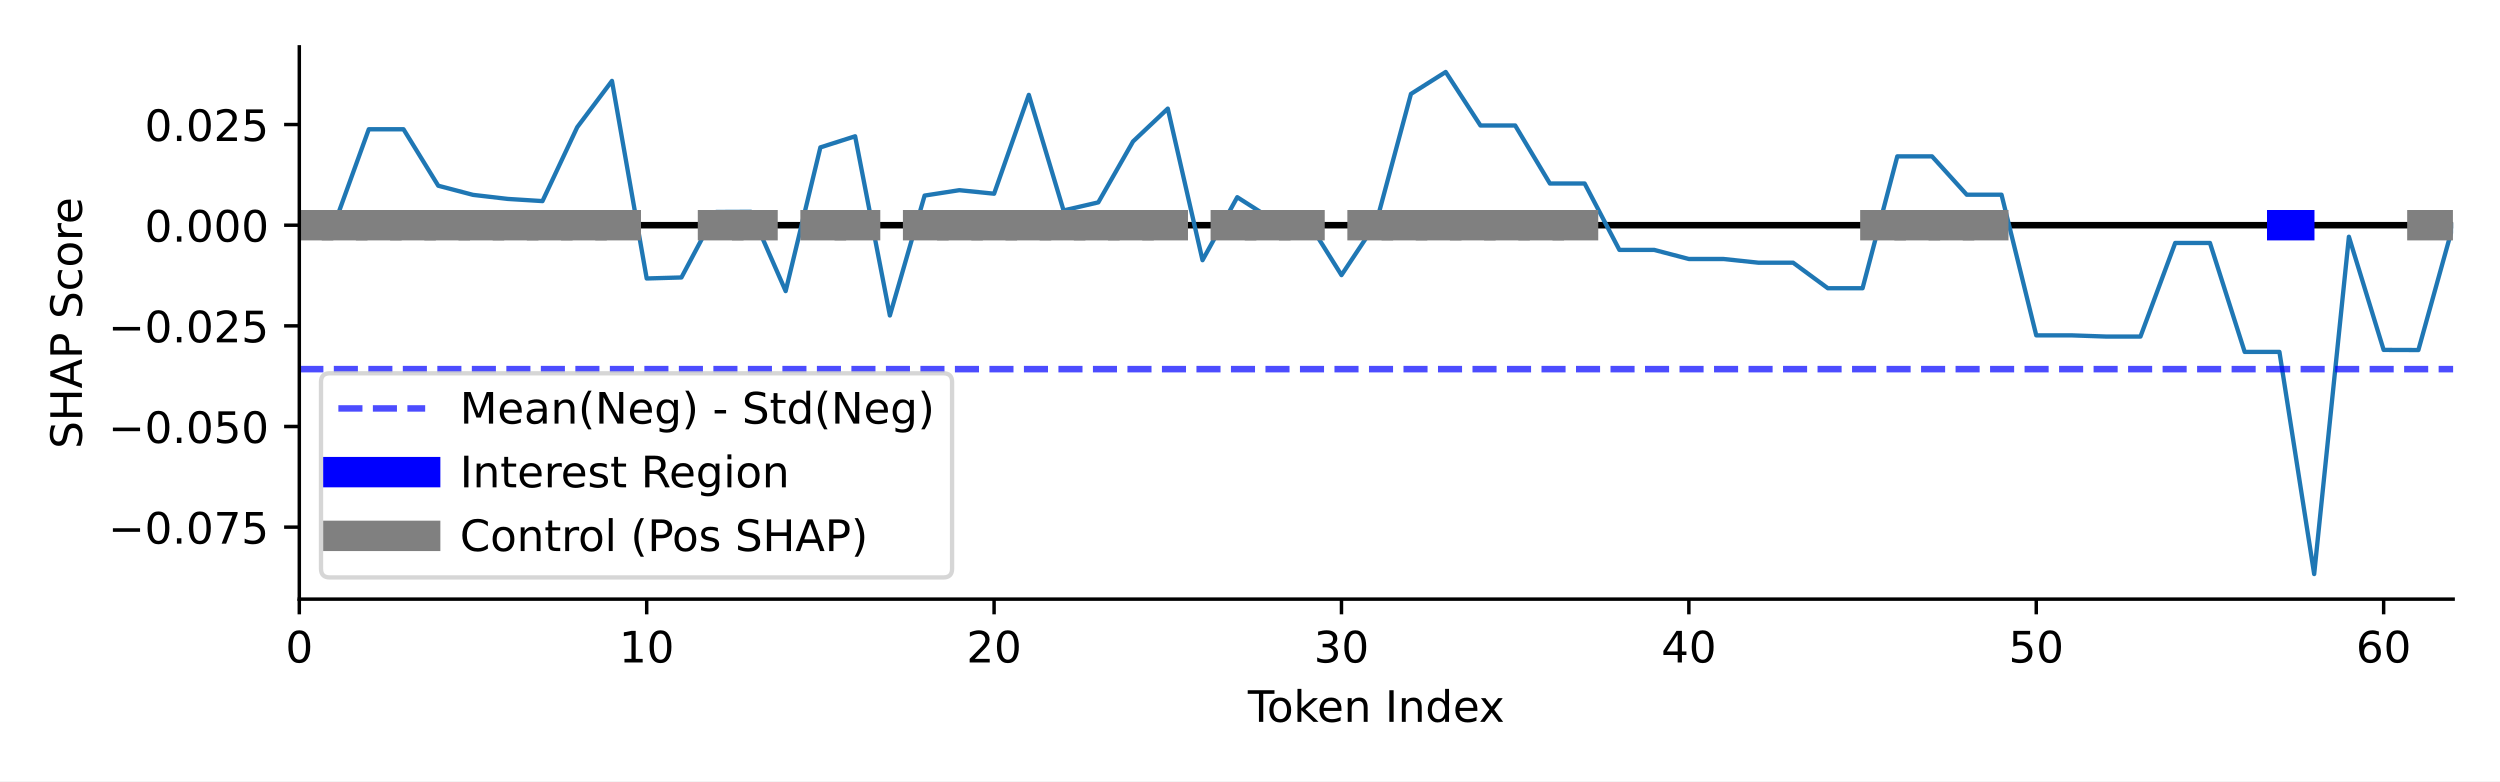
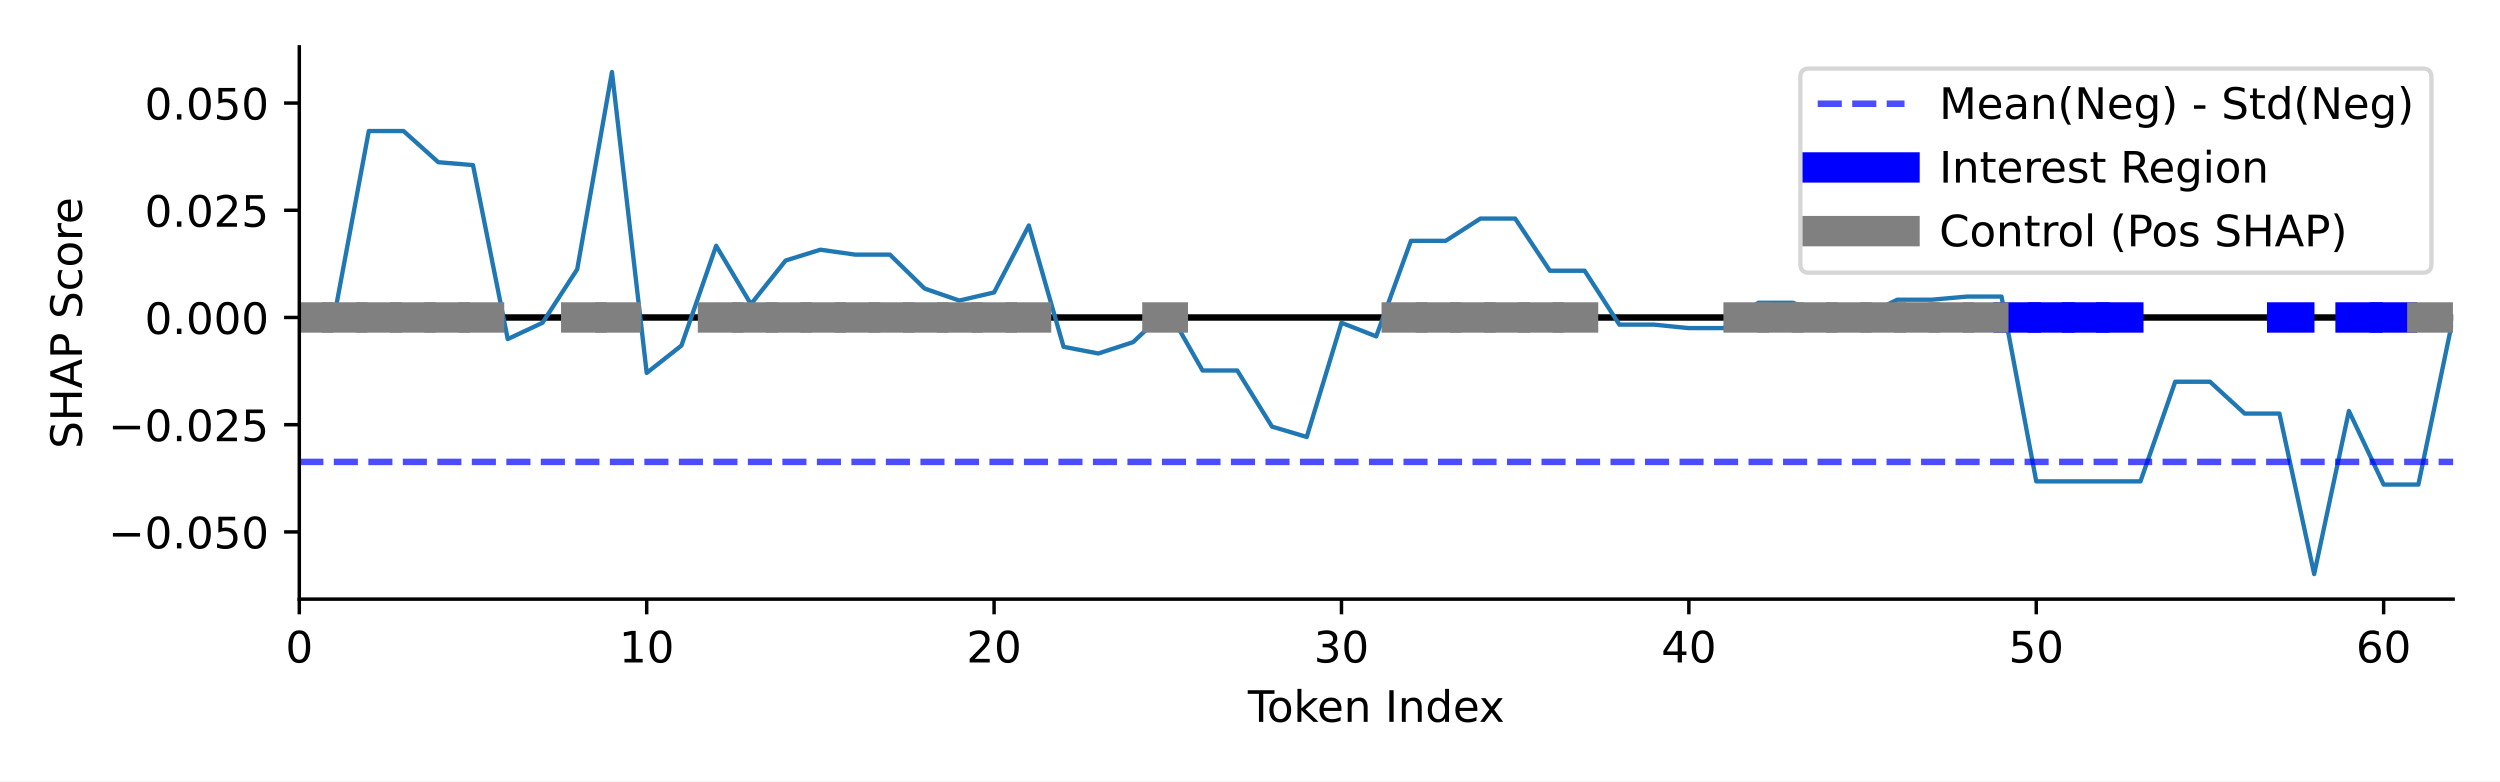
<svg xmlns="http://www.w3.org/2000/svg" xmlns:xlink="http://www.w3.org/1999/xlink" width="576pt" height="180pt" viewBox="0 0 576 180" version="1.1">
  <defs>
    <style type="text/css">*{stroke-linejoin: round; stroke-linecap: butt}</style>
  </defs>
  <g id="figure_1">
    <g id="patch_1">
      <path d="M 0 180  L 576 180  L 576 0  L 0 0  z " style="fill: #ffffff" />
    </g>
    <g id="axes_1">
      <g id="patch_2">
        <path d="M 68.96 138.04  L 565.2 138.04  L 565.2 10.8  L 68.96 10.8  z " style="fill: #ffffff" />
      </g>
      <g id="matplotlib.axis_1">
        <g id="xtick_1">
          <g id="line2d_1">
            <defs>
-               <path id="m8461b99822" d="M 0 0  L 0 3.5  " style="stroke: #000000; stroke-width: 0.8" />
-             </defs>
-             <g>
-               <use xlink:href="#m8461b99822" x="68.96" y="138.04" style="stroke: #000000; stroke-width: 0.8" />
+               <path id="m9e4e3e9ec3" d="M 0 0  L 0 3.5  " style="stroke: #000000; stroke-width: 0.8" />
+             </defs>
+             <g>
+               <use xlink:href="#m9e4e3e9ec3" x="68.96" y="138.04" style="stroke: #000000; stroke-width: 0.8" />
            </g>
          </g>
          <g id="text_1">
            <g transform="translate(65.77875 152.6384) scale(0.1 -0.1)">
              <defs>
                <path id="DejaVuSans-30" d="M 2034 4250  Q 1547 4250 1301 3770  Q 1056 3291 1056 2328  Q 1056 1369 1301 889  Q 1547 409 2034 409  Q 2525 409 2770 889  Q 3016 1369 3016 2328  Q 3016 3291 2770 3770  Q 2525 4250 2034 4250  z M 2034 4750  Q 2819 4750 3233 4129  Q 3647 3509 3647 2328  Q 3647 1150 3233 529  Q 2819 -91 2034 -91  Q 1250 -91 836 529  Q 422 1150 422 2328  Q 422 3509 836 4129  Q 1250 4750 2034 4750  z " transform="scale(0.015625)" />
              </defs>
              <use xlink:href="#DejaVuSans-30" />
            </g>
          </g>
        </g>
        <g id="xtick_2">
          <g id="line2d_2">
            <g>
-               <use xlink:href="#m8461b99822" x="148.999" y="138.04" style="stroke: #000000; stroke-width: 0.8" />
+               <use xlink:href="#m9e4e3e9ec3" x="148.999" y="138.04" style="stroke: #000000; stroke-width: 0.8" />
            </g>
          </g>
          <g id="text_2">
            <g transform="translate(142.6362 152.6384) scale(0.1 -0.1)">
              <defs>
                <path id="DejaVuSans-31" d="M 794 531  L 1825 531  L 1825 4091  L 703 3866  L 703 4441  L 1819 4666  L 2450 4666  L 2450 531  L 3481 531  L 3481 0  L 794 0  L 794 531  z " transform="scale(0.015625)" />
              </defs>
              <use xlink:href="#DejaVuSans-31" />
              <use xlink:href="#DejaVuSans-30" transform="translate(63.62305 0)" />
            </g>
          </g>
        </g>
        <g id="xtick_3">
          <g id="line2d_3">
            <g>
-               <use xlink:href="#m8461b99822" x="229.037" y="138.04" style="stroke: #000000; stroke-width: 0.8" />
+               <use xlink:href="#m9e4e3e9ec3" x="229.037" y="138.04" style="stroke: #000000; stroke-width: 0.8" />
            </g>
          </g>
          <g id="text_3">
            <g transform="translate(222.6749 152.6384) scale(0.1 -0.1)">
              <defs>
                <path id="DejaVuSans-32" d="M 1228 531  L 3431 531  L 3431 0  L 469 0  L 469 531  Q 828 903 1448 1529  Q 2069 2156 2228 2338  Q 2531 2678 2651 2914  Q 2772 3150 2772 3378  Q 2772 3750 2511 3984  Q 2250 4219 1831 4219  Q 1534 4219 1204 4116  Q 875 4013 500 3803  L 500 4441  Q 881 4594 1212 4672  Q 1544 4750 1819 4750  Q 2544 4750 2975 4387  Q 3406 4025 3406 3419  Q 3406 3131 3298 2873  Q 3191 2616 2906 2266  Q 2828 2175 2409 1742  Q 1991 1309 1228 531  z " transform="scale(0.015625)" />
              </defs>
              <use xlink:href="#DejaVuSans-32" />
              <use xlink:href="#DejaVuSans-30" transform="translate(63.62305 0)" />
            </g>
          </g>
        </g>
        <g id="xtick_4">
          <g id="line2d_4">
            <g>
-               <use xlink:href="#m8461b99822" x="309.076" y="138.04" style="stroke: #000000; stroke-width: 0.8" />
+               <use xlink:href="#m9e4e3e9ec3" x="309.076" y="138.04" style="stroke: #000000; stroke-width: 0.8" />
            </g>
          </g>
          <g id="text_4">
            <g transform="translate(302.7136 152.6384) scale(0.1 -0.1)">
              <defs>
                <path id="DejaVuSans-33" d="M 2597 2516  Q 3050 2419 3304 2112  Q 3559 1806 3559 1356  Q 3559 666 3084 287  Q 2609 -91 1734 -91  Q 1441 -91 1130 -33  Q 819 25 488 141  L 488 750  Q 750 597 1062 519  Q 1375 441 1716 441  Q 2309 441 2620 675  Q 2931 909 2931 1356  Q 2931 1769 2642 2001  Q 2353 2234 1838 2234  L 1294 2234  L 1294 2753  L 1863 2753  Q 2328 2753 2575 2939  Q 2822 3125 2822 3475  Q 2822 3834 2567 4026  Q 2313 4219 1838 4219  Q 1578 4219 1281 4162  Q 984 4106 628 3988  L 628 4550  Q 988 4650 1302 4700  Q 1616 4750 1894 4750  Q 2613 4750 3031 4423  Q 3450 4097 3450 3541  Q 3450 3153 3228 2886  Q 3006 2619 2597 2516  z " transform="scale(0.015625)" />
              </defs>
              <use xlink:href="#DejaVuSans-33" />
              <use xlink:href="#DejaVuSans-30" transform="translate(63.62305 0)" />
            </g>
          </g>
        </g>
        <g id="xtick_5">
          <g id="line2d_5">
            <g>
-               <use xlink:href="#m8461b99822" x="389.115" y="138.04" style="stroke: #000000; stroke-width: 0.8" />
+               <use xlink:href="#m9e4e3e9ec3" x="389.115" y="138.04" style="stroke: #000000; stroke-width: 0.8" />
            </g>
          </g>
          <g id="text_5">
            <g transform="translate(382.7523 152.6384) scale(0.1 -0.1)">
              <defs>
                <path id="DejaVuSans-34" d="M 2419 4116  L 825 1625  L 2419 1625  L 2419 4116  z M 2253 4666  L 3047 4666  L 3047 1625  L 3713 1625  L 3713 1100  L 3047 1100  L 3047 0  L 2419 0  L 2419 1100  L 313 1100  L 313 1709  L 2253 4666  z " transform="scale(0.015625)" />
              </defs>
              <use xlink:href="#DejaVuSans-34" />
              <use xlink:href="#DejaVuSans-30" transform="translate(63.62305 0)" />
            </g>
          </g>
        </g>
        <g id="xtick_6">
          <g id="line2d_6">
            <g>
-               <use xlink:href="#m8461b99822" x="469.154" y="138.04" style="stroke: #000000; stroke-width: 0.8" />
+               <use xlink:href="#m9e4e3e9ec3" x="469.154" y="138.04" style="stroke: #000000; stroke-width: 0.8" />
            </g>
          </g>
          <g id="text_6">
            <g transform="translate(462.791 152.6384) scale(0.1 -0.1)">
              <defs>
                <path id="DejaVuSans-35" d="M 691 4666  L 3169 4666  L 3169 4134  L 1269 4134  L 1269 2991  Q 1406 3038 1543 3061  Q 1681 3084 1819 3084  Q 2600 3084 3056 2656  Q 3513 2228 3513 1497  Q 3513 744 3044 326  Q 2575 -91 1722 -91  Q 1428 -91 1123 -41  Q 819 9 494 109  L 494 744  Q 775 591 1075 516  Q 1375 441 1709 441  Q 2250 441 2565 725  Q 2881 1009 2881 1497  Q 2881 1984 2565 2268  Q 2250 2553 1709 2553  Q 1456 2553 1204 2497  Q 953 2441 691 2322  L 691 4666  z " transform="scale(0.015625)" />
              </defs>
              <use xlink:href="#DejaVuSans-35" />
              <use xlink:href="#DejaVuSans-30" transform="translate(63.62305 0)" />
            </g>
          </g>
        </g>
        <g id="xtick_7">
          <g id="line2d_7">
            <g>
-               <use xlink:href="#m8461b99822" x="549.192" y="138.04" style="stroke: #000000; stroke-width: 0.8" />
+               <use xlink:href="#m9e4e3e9ec3" x="549.192" y="138.04" style="stroke: #000000; stroke-width: 0.8" />
            </g>
          </g>
          <g id="text_7">
            <g transform="translate(542.8298 152.6384) scale(0.1 -0.1)">
              <defs>
                <path id="DejaVuSans-36" d="M 2113 2584  Q 1688 2584 1439 2293  Q 1191 2003 1191 1497  Q 1191 994 1439 701  Q 1688 409 2113 409  Q 2538 409 2786 701  Q 3034 994 3034 1497  Q 3034 2003 2786 2293  Q 2538 2584 2113 2584  z M 3366 4563  L 3366 3988  Q 3128 4100 2886 4159  Q 2644 4219 2406 4219  Q 1781 4219 1451 3797  Q 1122 3375 1075 2522  Q 1259 2794 1537 2939  Q 1816 3084 2150 3084  Q 2853 3084 3261 2657  Q 3669 2231 3669 1497  Q 3669 778 3244 343  Q 2819 -91 2113 -91  Q 1303 -91 875 529  Q 447 1150 447 2328  Q 447 3434 972 4092  Q 1497 4750 2381 4750  Q 2619 4750 2861 4703  Q 3103 4656 3366 4563  z " transform="scale(0.015625)" />
              </defs>
              <use xlink:href="#DejaVuSans-36" />
              <use xlink:href="#DejaVuSans-30" transform="translate(63.62305 0)" />
            </g>
          </g>
        </g>
        <g id="text_8">
          <g transform="translate(287.5019 166.3166) scale(0.1 -0.1)">
            <defs>
              <path id="DejaVuSans-54" d="M -19 4666  L 3928 4666  L 3928 4134  L 2272 4134  L 2272 0  L 1638 0  L 1638 4134  L -19 4134  L -19 4666  z " transform="scale(0.015625)" />
              <path id="DejaVuSans-6f" d="M 1959 3097  Q 1497 3097 1228 2736  Q 959 2375 959 1747  Q 959 1119 1226 758  Q 1494 397 1959 397  Q 2419 397 2687 759  Q 2956 1122 2956 1747  Q 2956 2369 2687 2733  Q 2419 3097 1959 3097  z M 1959 3584  Q 2709 3584 3137 3096  Q 3566 2609 3566 1747  Q 3566 888 3137 398  Q 2709 -91 1959 -91  Q 1206 -91 779 398  Q 353 888 353 1747  Q 353 2609 779 3096  Q 1206 3584 1959 3584  z " transform="scale(0.015625)" />
              <path id="DejaVuSans-6b" d="M 581 4863  L 1159 4863  L 1159 1991  L 2875 3500  L 3609 3500  L 1753 1863  L 3688 0  L 2938 0  L 1159 1709  L 1159 0  L 581 0  L 581 4863  z " transform="scale(0.015625)" />
              <path id="DejaVuSans-65" d="M 3597 1894  L 3597 1613  L 953 1613  Q 991 1019 1311 708  Q 1631 397 2203 397  Q 2534 397 2845 478  Q 3156 559 3463 722  L 3463 178  Q 3153 47 2828 -22  Q 2503 -91 2169 -91  Q 1331 -91 842 396  Q 353 884 353 1716  Q 353 2575 817 3079  Q 1281 3584 2069 3584  Q 2775 3584 3186 3129  Q 3597 2675 3597 1894  z M 3022 2063  Q 3016 2534 2758 2815  Q 2500 3097 2075 3097  Q 1594 3097 1305 2825  Q 1016 2553 972 2059  L 3022 2063  z " transform="scale(0.015625)" />
              <path id="DejaVuSans-6e" d="M 3513 2113  L 3513 0  L 2938 0  L 2938 2094  Q 2938 2591 2744 2837  Q 2550 3084 2163 3084  Q 1697 3084 1428 2787  Q 1159 2491 1159 1978  L 1159 0  L 581 0  L 581 3500  L 1159 3500  L 1159 2956  Q 1366 3272 1645 3428  Q 1925 3584 2291 3584  Q 2894 3584 3203 3211  Q 3513 2838 3513 2113  z " transform="scale(0.015625)" />
              <path id="DejaVuSans-20" transform="scale(0.015625)" />
              <path id="DejaVuSans-49" d="M 628 4666  L 1259 4666  L 1259 0  L 628 0  L 628 4666  z " transform="scale(0.015625)" />
              <path id="DejaVuSans-64" d="M 2906 2969  L 2906 4863  L 3481 4863  L 3481 0  L 2906 0  L 2906 525  Q 2725 213 2448 61  Q 2172 -91 1784 -91  Q 1150 -91 751 415  Q 353 922 353 1747  Q 353 2572 751 3078  Q 1150 3584 1784 3584  Q 2172 3584 2448 3432  Q 2725 3281 2906 2969  z M 947 1747  Q 947 1113 1208 752  Q 1469 391 1925 391  Q 2381 391 2643 752  Q 2906 1113 2906 1747  Q 2906 2381 2643 2742  Q 2381 3103 1925 3103  Q 1469 3103 1208 2742  Q 947 2381 947 1747  z " transform="scale(0.015625)" />
              <path id="DejaVuSans-78" d="M 3513 3500  L 2247 1797  L 3578 0  L 2900 0  L 1881 1375  L 863 0  L 184 0  L 1544 1831  L 300 3500  L 978 3500  L 1906 2253  L 2834 3500  L 3513 3500  z " transform="scale(0.015625)" />
            </defs>
            <use xlink:href="#DejaVuSans-54" />
            <use xlink:href="#DejaVuSans-6f" transform="translate(44.08398 0)" />
            <use xlink:href="#DejaVuSans-6b" transform="translate(105.2656 0)" />
            <use xlink:href="#DejaVuSans-65" transform="translate(159.5508 0)" />
            <use xlink:href="#DejaVuSans-6e" transform="translate(221.0742 0)" />
            <use xlink:href="#DejaVuSans-20" transform="translate(284.4531 0)" />
            <use xlink:href="#DejaVuSans-49" transform="translate(316.2402 0)" />
            <use xlink:href="#DejaVuSans-6e" transform="translate(345.7324 0)" />
            <use xlink:href="#DejaVuSans-64" transform="translate(409.1113 0)" />
            <use xlink:href="#DejaVuSans-65" transform="translate(472.5879 0)" />
            <use xlink:href="#DejaVuSans-78" transform="translate(532.3613 0)" />
          </g>
        </g>
      </g>
      <g id="matplotlib.axis_2">
        <g id="ytick_1">
          <g id="line2d_8">
            <defs>
-               <path id="mad29c9ee39" d="M 0 0  L -3.5 0  " style="stroke: #000000; stroke-width: 0.8" />
-             </defs>
-             <g>
-               <use xlink:href="#mad29c9ee39" x="68.96" y="121.457" style="stroke: #000000; stroke-width: 0.8" />
+               <path id="m31f9df7980" d="M 0 0  L -3.5 0  " style="stroke: #000000; stroke-width: 0.8" />
+             </defs>
+             <g>
+               <use xlink:href="#m31f9df7980" x="68.96" y="122.552" style="stroke: #000000; stroke-width: 0.8" />
            </g>
          </g>
          <g id="text_9">
-             <g transform="translate(24.95219 125.2563) scale(0.1 -0.1)">
+             <g transform="translate(24.95219 126.3516) scale(0.1 -0.1)">
              <defs>
                <path id="DejaVuSans-2212" d="M 678 2272  L 4684 2272  L 4684 1741  L 678 1741  L 678 2272  z " transform="scale(0.015625)" />
                <path id="DejaVuSans-2e" d="M 684 794  L 1344 794  L 1344 0  L 684 0  L 684 794  z " transform="scale(0.015625)" />
-                 <path id="DejaVuSans-37" d="M 525 4666  L 3525 4666  L 3525 4397  L 1831 0  L 1172 0  L 2766 4134  L 525 4134  L 525 4666  z " transform="scale(0.015625)" />
-               </defs>
-               <use xlink:href="#DejaVuSans-2212" />
-               <use xlink:href="#DejaVuSans-30" transform="translate(83.78906 0)" />
-               <use xlink:href="#DejaVuSans-2e" transform="translate(147.4121 0)" />
-               <use xlink:href="#DejaVuSans-30" transform="translate(179.1992 0)" />
-               <use xlink:href="#DejaVuSans-37" transform="translate(242.8223 0)" />
-               <use xlink:href="#DejaVuSans-35" transform="translate(306.4453 0)" />
-             </g>
-           </g>
-         </g>
-         <g id="ytick_2">
-           <g id="line2d_9">
-             <g>
-               <use xlink:href="#mad29c9ee39" x="68.96" y="98.266" style="stroke: #000000; stroke-width: 0.8" />
-             </g>
-           </g>
-           <g id="text_10">
-             <g transform="translate(24.95219 102.0653) scale(0.1 -0.1)">
+               </defs>
              <use xlink:href="#DejaVuSans-2212" />
              <use xlink:href="#DejaVuSans-30" transform="translate(83.78906 0)" />
              <use xlink:href="#DejaVuSans-2e" transform="translate(147.4121 0)" />
              <use xlink:href="#DejaVuSans-30" transform="translate(179.1992 0)" />
              <use xlink:href="#DejaVuSans-35" transform="translate(242.8223 0)" />
              <use xlink:href="#DejaVuSans-30" transform="translate(306.4453 0)" />
            </g>
          </g>
        </g>
-         <g id="ytick_3">
-           <g id="line2d_10">
-             <g>
-               <use xlink:href="#mad29c9ee39" x="68.96" y="75.075" style="stroke: #000000; stroke-width: 0.8" />
-             </g>
-           </g>
-           <g id="text_11">
-             <g transform="translate(24.95219 78.87424) scale(0.1 -0.1)">
+         <g id="ytick_2">
+           <g id="line2d_9">
+             <g>
+               <use xlink:href="#m31f9df7980" x="68.96" y="97.851" style="stroke: #000000; stroke-width: 0.8" />
+             </g>
+           </g>
+           <g id="text_10">
+             <g transform="translate(24.95219 101.6497) scale(0.1 -0.1)">
              <use xlink:href="#DejaVuSans-2212" />
              <use xlink:href="#DejaVuSans-30" transform="translate(83.78906 0)" />
              <use xlink:href="#DejaVuSans-2e" transform="translate(147.4121 0)" />
              <use xlink:href="#DejaVuSans-30" transform="translate(179.1992 0)" />
              <use xlink:href="#DejaVuSans-32" transform="translate(242.8223 0)" />
              <use xlink:href="#DejaVuSans-35" transform="translate(306.4453 0)" />
            </g>
          </g>
        </g>
-         <g id="ytick_4">
-           <g id="line2d_11">
-             <g>
-               <use xlink:href="#mad29c9ee39" x="68.96" y="51.884" style="stroke: #000000; stroke-width: 0.8" />
-             </g>
-           </g>
-           <g id="text_12">
-             <g transform="translate(33.33187 55.68321) scale(0.1 -0.1)">
+         <g id="ytick_3">
+           <g id="line2d_10">
+             <g>
+               <use xlink:href="#m31f9df7980" x="68.96" y="73.149" style="stroke: #000000; stroke-width: 0.8" />
+             </g>
+           </g>
+           <g id="text_11">
+             <g transform="translate(33.33187 76.94788) scale(0.1 -0.1)">
              <use xlink:href="#DejaVuSans-30" />
              <use xlink:href="#DejaVuSans-2e" transform="translate(63.62305 0)" />
              <use xlink:href="#DejaVuSans-30" transform="translate(95.41016 0)" />
              <use xlink:href="#DejaVuSans-30" transform="translate(159.0332 0)" />
              <use xlink:href="#DejaVuSans-30" transform="translate(222.6562 0)" />
            </g>
          </g>
        </g>
-         <g id="ytick_5">
-           <g id="line2d_12">
-             <g>
-               <use xlink:href="#mad29c9ee39" x="68.96" y="28.693" style="stroke: #000000; stroke-width: 0.8" />
-             </g>
-           </g>
-           <g id="text_13">
-             <g transform="translate(33.33187 32.49219) scale(0.1 -0.1)">
+         <g id="ytick_4">
+           <g id="line2d_11">
+             <g>
+               <use xlink:href="#m31f9df7980" x="68.96" y="48.447" style="stroke: #000000; stroke-width: 0.8" />
+             </g>
+           </g>
+           <g id="text_12">
+             <g transform="translate(33.33187 52.24604) scale(0.1 -0.1)">
              <use xlink:href="#DejaVuSans-30" />
              <use xlink:href="#DejaVuSans-2e" transform="translate(63.62305 0)" />
              <use xlink:href="#DejaVuSans-30" transform="translate(95.41016 0)" />
              <use xlink:href="#DejaVuSans-32" transform="translate(159.0332 0)" />
              <use xlink:href="#DejaVuSans-35" transform="translate(222.6562 0)" />
+             </g>
+           </g>
+         </g>
+         <g id="ytick_5">
+           <g id="line2d_12">
+             <g>
+               <use xlink:href="#m31f9df7980" x="68.96" y="23.745" style="stroke: #000000; stroke-width: 0.8" />
+             </g>
+           </g>
+           <g id="text_13">
+             <g transform="translate(33.33187 27.5442) scale(0.1 -0.1)">
+               <use xlink:href="#DejaVuSans-30" />
+               <use xlink:href="#DejaVuSans-2e" transform="translate(63.62305 0)" />
+               <use xlink:href="#DejaVuSans-30" transform="translate(95.41016 0)" />
+               <use xlink:href="#DejaVuSans-35" transform="translate(159.0332 0)" />
+               <use xlink:href="#DejaVuSans-30" transform="translate(222.6562 0)" />
            </g>
          </g>
        </g>
        <g id="text_14">
          <g transform="translate(18.8725 103.3809) rotate(-90) scale(0.1 -0.1)">
            <defs>
              <path id="DejaVuSans-53" d="M 3425 4513  L 3425 3897  Q 3066 4069 2747 4153  Q 2428 4238 2131 4238  Q 1616 4238 1336 4038  Q 1056 3838 1056 3469  Q 1056 3159 1242 3001  Q 1428 2844 1947 2747  L 2328 2669  Q 3034 2534 3370 2195  Q 3706 1856 3706 1288  Q 3706 609 3251 259  Q 2797 -91 1919 -91  Q 1588 -91 1214 -16  Q 841 59 441 206  L 441 856  Q 825 641 1194 531  Q 1563 422 1919 422  Q 2459 422 2753 634  Q 3047 847 3047 1241  Q 3047 1584 2836 1778  Q 2625 1972 2144 2069  L 1759 2144  Q 1053 2284 737 2584  Q 422 2884 422 3419  Q 422 4038 858 4394  Q 1294 4750 2059 4750  Q 2388 4750 2728 4690  Q 3069 4631 3425 4513  z " transform="scale(0.015625)" />
              <path id="DejaVuSans-48" d="M 628 4666  L 1259 4666  L 1259 2753  L 3553 2753  L 3553 4666  L 4184 4666  L 4184 0  L 3553 0  L 3553 2222  L 1259 2222  L 1259 0  L 628 0  L 628 4666  z " transform="scale(0.015625)" />
              <path id="DejaVuSans-41" d="M 2188 4044  L 1331 1722  L 3047 1722  L 2188 4044  z M 1831 4666  L 2547 4666  L 4325 0  L 3669 0  L 3244 1197  L 1141 1197  L 716 0  L 50 0  L 1831 4666  z " transform="scale(0.015625)" />
              <path id="DejaVuSans-50" d="M 1259 4147  L 1259 2394  L 2053 2394  Q 2494 2394 2734 2622  Q 2975 2850 2975 3272  Q 2975 3691 2734 3919  Q 2494 4147 2053 4147  L 1259 4147  z M 628 4666  L 2053 4666  Q 2838 4666 3239 4311  Q 3641 3956 3641 3272  Q 3641 2581 3239 2228  Q 2838 1875 2053 1875  L 1259 1875  L 1259 0  L 628 0  L 628 4666  z " transform="scale(0.015625)" />
              <path id="DejaVuSans-63" d="M 3122 3366  L 3122 2828  Q 2878 2963 2633 3030  Q 2388 3097 2138 3097  Q 1578 3097 1268 2742  Q 959 2388 959 1747  Q 959 1106 1268 751  Q 1578 397 2138 397  Q 2388 397 2633 464  Q 2878 531 3122 666  L 3122 134  Q 2881 22 2623 -34  Q 2366 -91 2075 -91  Q 1284 -91 818 406  Q 353 903 353 1747  Q 353 2603 823 3093  Q 1294 3584 2113 3584  Q 2378 3584 2631 3529  Q 2884 3475 3122 3366  z " transform="scale(0.015625)" />
              <path id="DejaVuSans-72" d="M 2631 2963  Q 2534 3019 2420 3045  Q 2306 3072 2169 3072  Q 1681 3072 1420 2755  Q 1159 2438 1159 1844  L 1159 0  L 581 0  L 581 3500  L 1159 3500  L 1159 2956  Q 1341 3275 1631 3429  Q 1922 3584 2338 3584  Q 2397 3584 2469 3576  Q 2541 3569 2628 3553  L 2631 2963  z " transform="scale(0.015625)" />
            </defs>
            <use xlink:href="#DejaVuSans-53" />
            <use xlink:href="#DejaVuSans-48" transform="translate(63.47656 0)" />
            <use xlink:href="#DejaVuSans-41" transform="translate(138.6719 0)" />
            <use xlink:href="#DejaVuSans-50" transform="translate(207.0801 0)" />
            <use xlink:href="#DejaVuSans-20" transform="translate(267.3828 0)" />
            <use xlink:href="#DejaVuSans-53" transform="translate(299.1699 0)" />
            <use xlink:href="#DejaVuSans-63" transform="translate(362.6465 0)" />
            <use xlink:href="#DejaVuSans-6f" transform="translate(417.627 0)" />
            <use xlink:href="#DejaVuSans-72" transform="translate(478.8086 0)" />
            <use xlink:href="#DejaVuSans-65" transform="translate(517.6719 0)" />
          </g>
        </g>
      </g>
      <g id="line2d_13">
-         <path d="M 68.96 51.884  L 565.2 51.884  " clip-path="url(#p87a9c0b688)" style="fill: none; stroke: #000000; stroke-width: 1.5; stroke-linecap: square" />
+         <path d="M 68.96 73.149  L 565.2 73.149  " clip-path="url(#p85587fcfdb)" style="fill: none; stroke: #000000; stroke-width: 1.5; stroke-linecap: square" />
      </g>
      <g id="line2d_14">
-         <path d="M 68.96 51.884  L 76.964 51.884  L 84.968 29.783  L 92.972 29.783  L 100.975 42.79  L 108.979 44.896  L 116.983 45.831  L 124.987 46.334  L 132.991 29.304  L 140.995 18.643  L 148.999 64.16  L 157.003 63.925  L 165.006 48.84  L 173.01 48.803  L 181.014 67.067  L 189.018 33.956  L 197.022 31.402  L 205.026 72.687  L 213.03 45.06  L 221.034 43.819  L 229.037 44.63  L 237.041 21.86  L 245.045 48.488  L 253.049 46.626  L 261.053 32.59  L 269.057 25.025  L 277.061 59.946  L 285.065 45.433  L 293.068 50.541  L 301.072 50.581  L 309.076 63.383  L 317.08 51.339  L 325.084 21.638  L 333.088 16.584  L 341.092 28.909  L 349.095 28.909  L 357.099 42.281  L 365.103 42.281  L 373.107 57.573  L 381.111 57.573  L 389.115 59.674  L 397.119 59.674  L 405.123 60.523  L 413.126 60.523  L 421.13 66.408  L 429.134 66.408  L 437.138 36.031  L 445.142 36.031  L 453.146 44.863  L 461.15 44.863  L 469.154 77.262  L 477.157 77.262  L 485.161 77.54  L 493.165 77.54  L 501.169 55.976  L 509.173 55.976  L 517.177 81.082  L 525.181 81.082  L 533.185 132.256  L 541.188 54.549  L 549.192 80.619  L 557.196 80.646  L 565.2 51.883  " clip-path="url(#p87a9c0b688)" style="fill: none; stroke: #1f77b4; stroke-linecap: square" />
+         <path d="M 68.96 73.148  L 76.964 73.148  L 84.968 30.189  L 92.972 30.189  L 100.975 37.372  L 108.979 38.043  L 116.983 78.12  L 124.987 74.372  L 132.991 62.04  L 140.995 16.584  L 148.999 85.917  L 157.003 79.617  L 165.006 56.628  L 173.01 70.078  L 181.014 60.024  L 189.018 57.534  L 197.022 58.662  L 205.026 58.662  L 213.03 66.488  L 221.034 69.246  L 229.037 67.377  L 237.041 51.956  L 245.045 79.905  L 253.049 81.442  L 261.053 78.837  L 269.057 71.312  L 277.061 85.365  L 285.065 85.365  L 293.068 98.291  L 301.072 100.681  L 309.076 74.37  L 317.08 77.5  L 325.084 55.484  L 333.088 55.484  L 341.092 50.351  L 349.095 50.351  L 357.099 62.377  L 365.103 62.377  L 373.107 74.802  L 381.111 74.802  L 389.115 75.598  L 397.119 75.598  L 405.123 69.765  L 413.126 69.765  L 421.13 73.028  L 429.134 73.028  L 437.138 69.047  L 445.142 69.047  L 453.146 68.335  L 461.15 68.335  L 469.154 110.911  L 477.157 110.911  L 485.161 110.911  L 493.165 110.911  L 501.169 87.951  L 509.173 87.951  L 517.177 95.282  L 525.181 95.282  L 533.185 132.256  L 541.188 94.69  L 549.192 111.647  L 557.196 111.647  L 565.2 73.149  " clip-path="url(#p85587fcfdb)" style="fill: none; stroke: #1f77b4; stroke-linecap: square" />
      </g>
      <g id="line2d_15">
-         <path d="M 68.96 85.052  L 565.2 85.052  " clip-path="url(#p87a9c0b688)" style="fill: none; stroke-dasharray: 5.55,2.4; stroke-dashoffset: 0; stroke: #0000ff; stroke-opacity: 0.7; stroke-width: 1.5" />
+         <path d="M 68.96 106.422  L 565.2 106.422  " clip-path="url(#p85587fcfdb)" style="fill: none; stroke-dasharray: 5.55,2.4; stroke-dashoffset: 0; stroke: #0000ff; stroke-opacity: 0.7; stroke-width: 1.5" />
      </g>
      <g id="line2d_16">
-         <path d="M 525.816 51.884  L 529.754 51.884  " clip-path="url(#p87a9c0b688)" style="fill: none; stroke: #0000ff; stroke-width: 7; stroke-linecap: square" />
+         <path d="M 462.801 73.149  L 466.74 73.149  " clip-path="url(#p85587fcfdb)" style="fill: none; stroke: #0000ff; stroke-width: 7; stroke-linecap: square" />
      </g>
      <g id="line2d_17">
-         <path d="M 69.748 51.884  L 73.292 51.884  " clip-path="url(#p87a9c0b688)" style="fill: none; stroke: #808080; stroke-width: 7; stroke-linecap: square" />
+         <path d="M 470.678 73.149  L 474.617 73.149  " clip-path="url(#p85587fcfdb)" style="fill: none; stroke: #0000ff; stroke-width: 7; stroke-linecap: square" />
      </g>
      <g id="line2d_18">
-         <path d="M 77.625 51.884  L 81.169 51.884  " clip-path="url(#p87a9c0b688)" style="fill: none; stroke: #808080; stroke-width: 7; stroke-linecap: square" />
+         <path d="M 478.555 73.149  L 482.493 73.149  " clip-path="url(#p85587fcfdb)" style="fill: none; stroke: #0000ff; stroke-width: 7; stroke-linecap: square" />
      </g>
      <g id="line2d_19">
-         <path d="M 85.501 51.884  L 89.046 51.884  " clip-path="url(#p87a9c0b688)" style="fill: none; stroke: #808080; stroke-width: 7; stroke-linecap: square" />
+         <path d="M 486.432 73.149  L 490.37 73.149  " clip-path="url(#p85587fcfdb)" style="fill: none; stroke: #0000ff; stroke-width: 7; stroke-linecap: square" />
      </g>
      <g id="line2d_20">
-         <path d="M 93.378 51.884  L 96.923 51.884  " clip-path="url(#p87a9c0b688)" style="fill: none; stroke: #808080; stroke-width: 7; stroke-linecap: square" />
+         <path d="M 525.816 73.149  L 529.754 73.149  " clip-path="url(#p85587fcfdb)" style="fill: none; stroke: #0000ff; stroke-width: 7; stroke-linecap: square" />
      </g>
      <g id="line2d_21">
-         <path d="M 101.255 51.884  L 104.8 51.884  " clip-path="url(#p87a9c0b688)" style="fill: none; stroke: #808080; stroke-width: 7; stroke-linecap: square" />
+         <path d="M 541.57 73.149  L 545.508 73.149  " clip-path="url(#p85587fcfdb)" style="fill: none; stroke: #0000ff; stroke-width: 7; stroke-linecap: square" />
      </g>
      <g id="line2d_22">
-         <path d="M 109.132 51.884  L 112.676 51.884  " clip-path="url(#p87a9c0b688)" style="fill: none; stroke: #808080; stroke-width: 7; stroke-linecap: square" />
+         <path d="M 549.446 73.149  L 553.385 73.149  " clip-path="url(#p85587fcfdb)" style="fill: none; stroke: #0000ff; stroke-width: 7; stroke-linecap: square" />
      </g>
      <g id="line2d_23">
-         <path d="M 117.009 51.884  L 120.553 51.884  " clip-path="url(#p87a9c0b688)" style="fill: none; stroke: #808080; stroke-width: 7; stroke-linecap: square" />
+         <path d="M 69.748 73.149  L 73.292 73.149  " clip-path="url(#p85587fcfdb)" style="fill: none; stroke: #808080; stroke-width: 7; stroke-linecap: square" />
      </g>
      <g id="line2d_24">
-         <path d="M 124.885 51.884  L 128.43 51.884  " clip-path="url(#p87a9c0b688)" style="fill: none; stroke: #808080; stroke-width: 7; stroke-linecap: square" />
+         <path d="M 77.625 73.149  L 81.169 73.149  " clip-path="url(#p85587fcfdb)" style="fill: none; stroke: #808080; stroke-width: 7; stroke-linecap: square" />
      </g>
      <g id="line2d_25">
-         <path d="M 132.762 51.884  L 136.307 51.884  " clip-path="url(#p87a9c0b688)" style="fill: none; stroke: #808080; stroke-width: 7; stroke-linecap: square" />
+         <path d="M 85.501 73.149  L 89.046 73.149  " clip-path="url(#p85587fcfdb)" style="fill: none; stroke: #808080; stroke-width: 7; stroke-linecap: square" />
      </g>
      <g id="line2d_26">
-         <path d="M 140.639 51.884  L 144.184 51.884  " clip-path="url(#p87a9c0b688)" style="fill: none; stroke: #808080; stroke-width: 7; stroke-linecap: square" />
+         <path d="M 93.378 73.149  L 96.923 73.149  " clip-path="url(#p85587fcfdb)" style="fill: none; stroke: #808080; stroke-width: 7; stroke-linecap: square" />
      </g>
      <g id="line2d_27">
-         <path d="M 164.27 51.884  L 167.814 51.884  " clip-path="url(#p87a9c0b688)" style="fill: none; stroke: #808080; stroke-width: 7; stroke-linecap: square" />
+         <path d="M 101.255 73.149  L 104.8 73.149  " clip-path="url(#p85587fcfdb)" style="fill: none; stroke: #808080; stroke-width: 7; stroke-linecap: square" />
      </g>
      <g id="line2d_28">
-         <path d="M 172.146 51.884  L 175.691 51.884  " clip-path="url(#p87a9c0b688)" style="fill: none; stroke: #808080; stroke-width: 7; stroke-linecap: square" />
+         <path d="M 109.132 73.149  L 112.676 73.149  " clip-path="url(#p85587fcfdb)" style="fill: none; stroke: #808080; stroke-width: 7; stroke-linecap: square" />
      </g>
      <g id="line2d_29">
-         <path d="M 187.9 51.884  L 191.445 51.884  " clip-path="url(#p87a9c0b688)" style="fill: none; stroke: #808080; stroke-width: 7; stroke-linecap: square" />
+         <path d="M 132.762 73.149  L 136.307 73.149  " clip-path="url(#p85587fcfdb)" style="fill: none; stroke: #808080; stroke-width: 7; stroke-linecap: square" />
      </g>
      <g id="line2d_30">
-         <path d="M 195.777 51.884  L 199.321 51.884  " clip-path="url(#p87a9c0b688)" style="fill: none; stroke: #808080; stroke-width: 7; stroke-linecap: square" />
+         <path d="M 140.639 73.149  L 144.184 73.149  " clip-path="url(#p85587fcfdb)" style="fill: none; stroke: #808080; stroke-width: 7; stroke-linecap: square" />
      </g>
      <g id="line2d_31">
-         <path d="M 211.531 51.884  L 215.075 51.884  " clip-path="url(#p87a9c0b688)" style="fill: none; stroke: #808080; stroke-width: 7; stroke-linecap: square" />
+         <path d="M 164.27 73.149  L 167.814 73.149  " clip-path="url(#p85587fcfdb)" style="fill: none; stroke: #808080; stroke-width: 7; stroke-linecap: square" />
      </g>
      <g id="line2d_32">
-         <path d="M 219.407 51.884  L 222.952 51.884  " clip-path="url(#p87a9c0b688)" style="fill: none; stroke: #808080; stroke-width: 7; stroke-linecap: square" />
+         <path d="M 172.146 73.149  L 175.691 73.149  " clip-path="url(#p85587fcfdb)" style="fill: none; stroke: #808080; stroke-width: 7; stroke-linecap: square" />
      </g>
      <g id="line2d_33">
-         <path d="M 227.284 51.884  L 230.829 51.884  " clip-path="url(#p87a9c0b688)" style="fill: none; stroke: #808080; stroke-width: 7; stroke-linecap: square" />
+         <path d="M 180.023 73.149  L 183.568 73.149  " clip-path="url(#p85587fcfdb)" style="fill: none; stroke: #808080; stroke-width: 7; stroke-linecap: square" />
      </g>
      <g id="line2d_34">
-         <path d="M 235.161 51.884  L 238.706 51.884  " clip-path="url(#p87a9c0b688)" style="fill: none; stroke: #808080; stroke-width: 7; stroke-linecap: square" />
+         <path d="M 187.9 73.149  L 191.445 73.149  " clip-path="url(#p85587fcfdb)" style="fill: none; stroke: #808080; stroke-width: 7; stroke-linecap: square" />
      </g>
      <g id="line2d_35">
-         <path d="M 243.038 51.884  L 246.582 51.884  " clip-path="url(#p87a9c0b688)" style="fill: none; stroke: #808080; stroke-width: 7; stroke-linecap: square" />
+         <path d="M 195.777 73.149  L 199.321 73.149  " clip-path="url(#p85587fcfdb)" style="fill: none; stroke: #808080; stroke-width: 7; stroke-linecap: square" />
      </g>
      <g id="line2d_36">
-         <path d="M 250.915 51.884  L 254.459 51.884  " clip-path="url(#p87a9c0b688)" style="fill: none; stroke: #808080; stroke-width: 7; stroke-linecap: square" />
+         <path d="M 203.654 73.149  L 207.198 73.149  " clip-path="url(#p85587fcfdb)" style="fill: none; stroke: #808080; stroke-width: 7; stroke-linecap: square" />
      </g>
      <g id="line2d_37">
-         <path d="M 258.791 51.884  L 262.336 51.884  " clip-path="url(#p87a9c0b688)" style="fill: none; stroke: #808080; stroke-width: 7; stroke-linecap: square" />
+         <path d="M 211.531 73.149  L 215.075 73.149  " clip-path="url(#p85587fcfdb)" style="fill: none; stroke: #808080; stroke-width: 7; stroke-linecap: square" />
      </g>
      <g id="line2d_38">
-         <path d="M 266.668 51.884  L 270.213 51.884  " clip-path="url(#p87a9c0b688)" style="fill: none; stroke: #808080; stroke-width: 7; stroke-linecap: square" />
+         <path d="M 219.407 73.149  L 222.952 73.149  " clip-path="url(#p85587fcfdb)" style="fill: none; stroke: #808080; stroke-width: 7; stroke-linecap: square" />
      </g>
      <g id="line2d_39">
-         <path d="M 282.422 51.884  L 285.967 51.884  " clip-path="url(#p87a9c0b688)" style="fill: none; stroke: #808080; stroke-width: 7; stroke-linecap: square" />
+         <path d="M 227.284 73.149  L 230.829 73.149  " clip-path="url(#p85587fcfdb)" style="fill: none; stroke: #808080; stroke-width: 7; stroke-linecap: square" />
      </g>
      <g id="line2d_40">
-         <path d="M 290.299 51.884  L 293.843 51.884  " clip-path="url(#p87a9c0b688)" style="fill: none; stroke: #808080; stroke-width: 7; stroke-linecap: square" />
+         <path d="M 235.161 73.149  L 238.706 73.149  " clip-path="url(#p85587fcfdb)" style="fill: none; stroke: #808080; stroke-width: 7; stroke-linecap: square" />
      </g>
      <g id="line2d_41">
-         <path d="M 298.176 51.884  L 301.72 51.884  " clip-path="url(#p87a9c0b688)" style="fill: none; stroke: #808080; stroke-width: 7; stroke-linecap: square" />
+         <path d="M 266.668 73.149  L 270.213 73.149  " clip-path="url(#p85587fcfdb)" style="fill: none; stroke: #808080; stroke-width: 7; stroke-linecap: square" />
      </g>
      <g id="line2d_42">
-         <path d="M 313.929 51.884  L 317.474 51.884  " clip-path="url(#p87a9c0b688)" style="fill: none; stroke: #808080; stroke-width: 7; stroke-linecap: square" />
+         <path d="M 321.806 73.149  L 325.351 73.149  " clip-path="url(#p85587fcfdb)" style="fill: none; stroke: #808080; stroke-width: 7; stroke-linecap: square" />
      </g>
      <g id="line2d_43">
-         <path d="M 321.806 51.884  L 325.351 51.884  " clip-path="url(#p87a9c0b688)" style="fill: none; stroke: #808080; stroke-width: 7; stroke-linecap: square" />
+         <path d="M 329.683 73.149  L 333.227 73.149  " clip-path="url(#p85587fcfdb)" style="fill: none; stroke: #808080; stroke-width: 7; stroke-linecap: square" />
      </g>
      <g id="line2d_44">
-         <path d="M 329.683 51.884  L 333.227 51.884  " clip-path="url(#p87a9c0b688)" style="fill: none; stroke: #808080; stroke-width: 7; stroke-linecap: square" />
+         <path d="M 337.56 73.149  L 341.104 73.149  " clip-path="url(#p85587fcfdb)" style="fill: none; stroke: #808080; stroke-width: 7; stroke-linecap: square" />
      </g>
      <g id="line2d_45">
-         <path d="M 337.56 51.884  L 341.104 51.884  " clip-path="url(#p87a9c0b688)" style="fill: none; stroke: #808080; stroke-width: 7; stroke-linecap: square" />
+         <path d="M 345.437 73.149  L 348.981 73.149  " clip-path="url(#p85587fcfdb)" style="fill: none; stroke: #808080; stroke-width: 7; stroke-linecap: square" />
      </g>
      <g id="line2d_46">
-         <path d="M 345.437 51.884  L 348.981 51.884  " clip-path="url(#p87a9c0b688)" style="fill: none; stroke: #808080; stroke-width: 7; stroke-linecap: square" />
+         <path d="M 353.313 73.149  L 356.858 73.149  " clip-path="url(#p85587fcfdb)" style="fill: none; stroke: #808080; stroke-width: 7; stroke-linecap: square" />
      </g>
      <g id="line2d_47">
-         <path d="M 353.313 51.884  L 356.858 51.884  " clip-path="url(#p87a9c0b688)" style="fill: none; stroke: #808080; stroke-width: 7; stroke-linecap: square" />
+         <path d="M 361.19 73.149  L 364.735 73.149  " clip-path="url(#p85587fcfdb)" style="fill: none; stroke: #808080; stroke-width: 7; stroke-linecap: square" />
      </g>
      <g id="line2d_48">
-         <path d="M 361.19 51.884  L 364.735 51.884  " clip-path="url(#p87a9c0b688)" style="fill: none; stroke: #808080; stroke-width: 7; stroke-linecap: square" />
+         <path d="M 400.574 73.149  L 404.119 73.149  " clip-path="url(#p85587fcfdb)" style="fill: none; stroke: #808080; stroke-width: 7; stroke-linecap: square" />
      </g>
      <g id="line2d_49">
-         <path d="M 432.082 51.884  L 435.626 51.884  " clip-path="url(#p87a9c0b688)" style="fill: none; stroke: #808080; stroke-width: 7; stroke-linecap: square" />
+         <path d="M 408.451 73.149  L 411.996 73.149  " clip-path="url(#p85587fcfdb)" style="fill: none; stroke: #808080; stroke-width: 7; stroke-linecap: square" />
      </g>
      <g id="line2d_50">
-         <path d="M 439.958 51.884  L 443.503 51.884  " clip-path="url(#p87a9c0b688)" style="fill: none; stroke: #808080; stroke-width: 7; stroke-linecap: square" />
+         <path d="M 416.328 73.149  L 419.873 73.149  " clip-path="url(#p85587fcfdb)" style="fill: none; stroke: #808080; stroke-width: 7; stroke-linecap: square" />
      </g>
      <g id="line2d_51">
-         <path d="M 447.835 51.884  L 451.38 51.884  " clip-path="url(#p87a9c0b688)" style="fill: none; stroke: #808080; stroke-width: 7; stroke-linecap: square" />
+         <path d="M 424.205 73.149  L 427.749 73.149  " clip-path="url(#p85587fcfdb)" style="fill: none; stroke: #808080; stroke-width: 7; stroke-linecap: square" />
      </g>
      <g id="line2d_52">
-         <path d="M 455.712 51.884  L 459.257 51.884  " clip-path="url(#p87a9c0b688)" style="fill: none; stroke: #808080; stroke-width: 7; stroke-linecap: square" />
+         <path d="M 432.082 73.149  L 435.626 73.149  " clip-path="url(#p85587fcfdb)" style="fill: none; stroke: #808080; stroke-width: 7; stroke-linecap: square" />
      </g>
      <g id="line2d_53">
-         <path d="M 558.111 51.884  L 561.655 51.884  " clip-path="url(#p87a9c0b688)" style="fill: none; stroke: #808080; stroke-width: 7; stroke-linecap: square" />
+         <path d="M 439.958 73.149  L 443.503 73.149  " clip-path="url(#p85587fcfdb)" style="fill: none; stroke: #808080; stroke-width: 7; stroke-linecap: square" />
+       </g>
+       <g id="line2d_54">
+         <path d="M 447.835 73.149  L 451.38 73.149  " clip-path="url(#p85587fcfdb)" style="fill: none; stroke: #808080; stroke-width: 7; stroke-linecap: square" />
+       </g>
+       <g id="line2d_55">
+         <path d="M 455.712 73.149  L 459.257 73.149  " clip-path="url(#p85587fcfdb)" style="fill: none; stroke: #808080; stroke-width: 7; stroke-linecap: square" />
+       </g>
+       <g id="line2d_56">
+         <path d="M 558.111 73.149  L 561.655 73.149  " clip-path="url(#p85587fcfdb)" style="fill: none; stroke: #808080; stroke-width: 7; stroke-linecap: square" />
      </g>
      <g id="patch_3">
        <path d="M 68.96 138.04  L 68.96 10.8  " style="fill: none; stroke: #000000; stroke-width: 0.8; stroke-linejoin: miter; stroke-linecap: square" />
      </g>
      <g id="patch_4">
        <path d="M 68.96 138.04  L 565.2 138.04  " style="fill: none; stroke: #000000; stroke-width: 0.8; stroke-linejoin: miter; stroke-linecap: square" />
      </g>
      <g id="legend_1">
        <g id="patch_5">
-           <path d="M 75.96 133.04  L 217.36 133.04  Q 219.36 133.04 219.36 131.04  L 219.36 88.006  Q 219.36 86.006 217.36 86.006  L 75.96 86.006  Q 73.96 86.006 73.96 88.006  L 73.96 131.04  Q 73.96 133.04 75.96 133.04  z " style="fill: #ffffff; opacity: 0.8; stroke: #cccccc; stroke-linejoin: miter" />
-         </g>
-         <g id="line2d_54">
-           <path d="M 77.96 94.104  L 87.96 94.104  L 97.96 94.104  " style="fill: none; stroke-dasharray: 5.55,2.4; stroke-dashoffset: 0; stroke: #0000ff; stroke-opacity: 0.7; stroke-width: 1.5" />
+           <path d="M 416.8 62.834  L 558.2 62.834  Q 560.2 62.834 560.2 60.834  L 560.2 17.8  Q 560.2 15.8 558.2 15.8  L 416.8 15.8  Q 414.8 15.8 414.8 17.8  L 414.8 60.834  Q 414.8 62.834 416.8 62.834  z " style="fill: #ffffff; opacity: 0.8; stroke: #cccccc; stroke-linejoin: miter" />
+         </g>
+         <g id="line2d_57">
+           <path d="M 418.8 23.898  L 428.8 23.898  L 438.8 23.898  " style="fill: none; stroke-dasharray: 5.55,2.4; stroke-dashoffset: 0; stroke: #0000ff; stroke-opacity: 0.7; stroke-width: 1.5" />
        </g>
        <g id="text_15">
-           <g transform="translate(105.96 97.60406) scale(0.1 -0.1)">
+           <g transform="translate(446.8 27.39844) scale(0.1 -0.1)">
            <defs>
              <path id="DejaVuSans-4d" d="M 628 4666  L 1569 4666  L 2759 1491  L 3956 4666  L 4897 4666  L 4897 0  L 4281 0  L 4281 4097  L 3078 897  L 2444 897  L 1241 4097  L 1241 0  L 628 0  L 628 4666  z " transform="scale(0.015625)" />
              <path id="DejaVuSans-61" d="M 2194 1759  Q 1497 1759 1228 1600  Q 959 1441 959 1056  Q 959 750 1161 570  Q 1363 391 1709 391  Q 2188 391 2477 730  Q 2766 1069 2766 1631  L 2766 1759  L 2194 1759  z M 3341 1997  L 3341 0  L 2766 0  L 2766 531  Q 2569 213 2275 61  Q 1981 -91 1556 -91  Q 1019 -91 701 211  Q 384 513 384 1019  Q 384 1609 779 1909  Q 1175 2209 1959 2209  L 2766 2209  L 2766 2266  Q 2766 2663 2505 2880  Q 2244 3097 1772 3097  Q 1472 3097 1187 3025  Q 903 2953 641 2809  L 641 3341  Q 956 3463 1253 3523  Q 1550 3584 1831 3584  Q 2591 3584 2966 3190  Q 3341 2797 3341 1997  z " transform="scale(0.015625)" />
              <path id="DejaVuSans-28" d="M 1984 4856  Q 1566 4138 1362 3434  Q 1159 2731 1159 2009  Q 1159 1288 1364 580  Q 1569 -128 1984 -844  L 1484 -844  Q 1016 -109 783 600  Q 550 1309 550 2009  Q 550 2706 781 3412  Q 1013 4119 1484 4856  L 1984 4856  z " transform="scale(0.015625)" />
              <path id="DejaVuSans-4e" d="M 628 4666  L 1478 4666  L 3547 763  L 3547 4666  L 4159 4666  L 4159 0  L 3309 0  L 1241 3903  L 1241 0  L 628 0  L 628 4666  z " transform="scale(0.015625)" />
              <path id="DejaVuSans-67" d="M 2906 1791  Q 2906 2416 2648 2759  Q 2391 3103 1925 3103  Q 1463 3103 1205 2759  Q 947 2416 947 1791  Q 947 1169 1205 825  Q 1463 481 1925 481  Q 2391 481 2648 825  Q 2906 1169 2906 1791  z M 3481 434  Q 3481 -459 3084 -895  Q 2688 -1331 1869 -1331  Q 1566 -1331 1297 -1286  Q 1028 -1241 775 -1147  L 775 -588  Q 1028 -725 1275 -790  Q 1522 -856 1778 -856  Q 2344 -856 2625 -561  Q 2906 -266 2906 331  L 2906 616  Q 2728 306 2450 153  Q 2172 0 1784 0  Q 1141 0 747 490  Q 353 981 353 1791  Q 353 2603 747 3093  Q 1141 3584 1784 3584  Q 2172 3584 2450 3431  Q 2728 3278 2906 2969  L 2906 3500  L 3481 3500  L 3481 434  z " transform="scale(0.015625)" />
              <path id="DejaVuSans-29" d="M 513 4856  L 1013 4856  Q 1481 4119 1714 3412  Q 1947 2706 1947 2009  Q 1947 1309 1714 600  Q 1481 -109 1013 -844  L 513 -844  Q 928 -128 1133 580  Q 1338 1288 1338 2009  Q 1338 2731 1133 3434  Q 928 4138 513 4856  z " transform="scale(0.015625)" />
              <path id="DejaVuSans-2d" d="M 313 2009  L 1997 2009  L 1997 1497  L 313 1497  L 313 2009  z " transform="scale(0.015625)" />
              <path id="DejaVuSans-74" d="M 1172 4494  L 1172 3500  L 2356 3500  L 2356 3053  L 1172 3053  L 1172 1153  Q 1172 725 1289 603  Q 1406 481 1766 481  L 2356 481  L 2356 0  L 1766 0  Q 1100 0 847 248  Q 594 497 594 1153  L 594 3053  L 172 3053  L 172 3500  L 594 3500  L 594 4494  L 1172 4494  z " transform="scale(0.015625)" />
            </defs>
            <use xlink:href="#DejaVuSans-4d" />
            <use xlink:href="#DejaVuSans-65" transform="translate(86.2793 0)" />
            <use xlink:href="#DejaVuSans-61" transform="translate(147.8027 0)" />
            <use xlink:href="#DejaVuSans-6e" transform="translate(209.082 0)" />
            <use xlink:href="#DejaVuSans-28" transform="translate(272.4609 0)" />
            <use xlink:href="#DejaVuSans-4e" transform="translate(311.4746 0)" />
            <use xlink:href="#DejaVuSans-65" transform="translate(386.2793 0)" />
            <use xlink:href="#DejaVuSans-67" transform="translate(447.8027 0)" />
            <use xlink:href="#DejaVuSans-29" transform="translate(511.2793 0)" />
            <use xlink:href="#DejaVuSans-20" transform="translate(550.293 0)" />
            <use xlink:href="#DejaVuSans-2d" transform="translate(582.0801 0)" />
            <use xlink:href="#DejaVuSans-20" transform="translate(618.1641 0)" />
            <use xlink:href="#DejaVuSans-53" transform="translate(649.9512 0)" />
            <use xlink:href="#DejaVuSans-74" transform="translate(713.4277 0)" />
            <use xlink:href="#DejaVuSans-64" transform="translate(752.6367 0)" />
            <use xlink:href="#DejaVuSans-28" transform="translate(816.1133 0)" />
            <use xlink:href="#DejaVuSans-4e" transform="translate(855.127 0)" />
            <use xlink:href="#DejaVuSans-65" transform="translate(929.9316 0)" />
            <use xlink:href="#DejaVuSans-67" transform="translate(991.4551 0)" />
            <use xlink:href="#DejaVuSans-29" transform="translate(1054.932 0)" />
          </g>
        </g>
-         <g id="line2d_55">
-           <path d="M 77.96 108.782  L 87.96 108.782  L 97.96 108.782  " style="fill: none; stroke: #0000ff; stroke-width: 7; stroke-linecap: square" />
+         <g id="line2d_58">
+           <path d="M 418.8 38.577  L 428.8 38.577  L 438.8 38.577  " style="fill: none; stroke: #0000ff; stroke-width: 7; stroke-linecap: square" />
        </g>
        <g id="text_16">
-           <g transform="translate(105.96 112.2822) scale(0.1 -0.1)">
+           <g transform="translate(446.8 42.07656) scale(0.1 -0.1)">
            <defs>
              <path id="DejaVuSans-73" d="M 2834 3397  L 2834 2853  Q 2591 2978 2328 3040  Q 2066 3103 1784 3103  Q 1356 3103 1142 2972  Q 928 2841 928 2578  Q 928 2378 1081 2264  Q 1234 2150 1697 2047  L 1894 2003  Q 2506 1872 2764 1633  Q 3022 1394 3022 966  Q 3022 478 2636 193  Q 2250 -91 1575 -91  Q 1294 -91 989 -36  Q 684 19 347 128  L 347 722  Q 666 556 975 473  Q 1284 391 1588 391  Q 1994 391 2212 530  Q 2431 669 2431 922  Q 2431 1156 2273 1281  Q 2116 1406 1581 1522  L 1381 1569  Q 847 1681 609 1914  Q 372 2147 372 2553  Q 372 3047 722 3315  Q 1072 3584 1716 3584  Q 2034 3584 2315 3537  Q 2597 3491 2834 3397  z " transform="scale(0.015625)" />
              <path id="DejaVuSans-52" d="M 2841 2188  Q 3044 2119 3236 1894  Q 3428 1669 3622 1275  L 4263 0  L 3584 0  L 2988 1197  Q 2756 1666 2539 1819  Q 2322 1972 1947 1972  L 1259 1972  L 1259 0  L 628 0  L 628 4666  L 2053 4666  Q 2853 4666 3247 4331  Q 3641 3997 3641 3322  Q 3641 2881 3436 2590  Q 3231 2300 2841 2188  z M 1259 4147  L 1259 2491  L 2053 2491  Q 2509 2491 2742 2702  Q 2975 2913 2975 3322  Q 2975 3731 2742 3939  Q 2509 4147 2053 4147  L 1259 4147  z " transform="scale(0.015625)" />
              <path id="DejaVuSans-69" d="M 603 3500  L 1178 3500  L 1178 0  L 603 0  L 603 3500  z M 603 4863  L 1178 4863  L 1178 4134  L 603 4134  L 603 4863  z " transform="scale(0.015625)" />
            </defs>
            <use xlink:href="#DejaVuSans-49" />
            <use xlink:href="#DejaVuSans-6e" transform="translate(29.49219 0)" />
            <use xlink:href="#DejaVuSans-74" transform="translate(92.87109 0)" />
            <use xlink:href="#DejaVuSans-65" transform="translate(132.0801 0)" />
            <use xlink:href="#DejaVuSans-72" transform="translate(193.6035 0)" />
            <use xlink:href="#DejaVuSans-65" transform="translate(232.4668 0)" />
            <use xlink:href="#DejaVuSans-73" transform="translate(293.9902 0)" />
            <use xlink:href="#DejaVuSans-74" transform="translate(346.0898 0)" />
            <use xlink:href="#DejaVuSans-20" transform="translate(385.2988 0)" />
            <use xlink:href="#DejaVuSans-52" transform="translate(417.0859 0)" />
            <use xlink:href="#DejaVuSans-65" transform="translate(482.0684 0)" />
            <use xlink:href="#DejaVuSans-67" transform="translate(543.5918 0)" />
            <use xlink:href="#DejaVuSans-69" transform="translate(607.0684 0)" />
            <use xlink:href="#DejaVuSans-6f" transform="translate(634.8516 0)" />
            <use xlink:href="#DejaVuSans-6e" transform="translate(696.0332 0)" />
          </g>
        </g>
-         <g id="line2d_56">
-           <path d="M 77.96 123.46  L 87.96 123.46  L 97.96 123.46  " style="fill: none; stroke: #808080; stroke-width: 7; stroke-linecap: square" />
+         <g id="line2d_59">
+           <path d="M 418.8 53.255  L 428.8 53.255  L 438.8 53.255  " style="fill: none; stroke: #808080; stroke-width: 7; stroke-linecap: square" />
        </g>
        <g id="text_17">
-           <g transform="translate(105.96 126.9603) scale(0.1 -0.1)">
+           <g transform="translate(446.8 56.75469) scale(0.1 -0.1)">
            <defs>
              <path id="DejaVuSans-43" d="M 4122 4306  L 4122 3641  Q 3803 3938 3442 4084  Q 3081 4231 2675 4231  Q 1875 4231 1450 3742  Q 1025 3253 1025 2328  Q 1025 1406 1450 917  Q 1875 428 2675 428  Q 3081 428 3442 575  Q 3803 722 4122 1019  L 4122 359  Q 3791 134 3420 21  Q 3050 -91 2638 -91  Q 1578 -91 968 557  Q 359 1206 359 2328  Q 359 3453 968 4101  Q 1578 4750 2638 4750  Q 3056 4750 3426 4639  Q 3797 4528 4122 4306  z " transform="scale(0.015625)" />
              <path id="DejaVuSans-6c" d="M 603 4863  L 1178 4863  L 1178 0  L 603 0  L 603 4863  z " transform="scale(0.015625)" />
            </defs>
            <use xlink:href="#DejaVuSans-43" />
            <use xlink:href="#DejaVuSans-6f" transform="translate(69.82422 0)" />
            <use xlink:href="#DejaVuSans-6e" transform="translate(131.0059 0)" />
            <use xlink:href="#DejaVuSans-74" transform="translate(194.3848 0)" />
            <use xlink:href="#DejaVuSans-72" transform="translate(233.5938 0)" />
            <use xlink:href="#DejaVuSans-6f" transform="translate(272.457 0)" />
            <use xlink:href="#DejaVuSans-6c" transform="translate(333.6387 0)" />
            <use xlink:href="#DejaVuSans-20" transform="translate(361.4219 0)" />
            <use xlink:href="#DejaVuSans-28" transform="translate(393.209 0)" />
            <use xlink:href="#DejaVuSans-50" transform="translate(432.2227 0)" />
            <use xlink:href="#DejaVuSans-6f" transform="translate(488.9004 0)" />
            <use xlink:href="#DejaVuSans-73" transform="translate(550.082 0)" />
            <use xlink:href="#DejaVuSans-20" transform="translate(602.1816 0)" />
            <use xlink:href="#DejaVuSans-53" transform="translate(633.9688 0)" />
            <use xlink:href="#DejaVuSans-48" transform="translate(697.4453 0)" />
            <use xlink:href="#DejaVuSans-41" transform="translate(772.6406 0)" />
            <use xlink:href="#DejaVuSans-50" transform="translate(841.0488 0)" />
            <use xlink:href="#DejaVuSans-29" transform="translate(901.3516 0)" />
          </g>
        </g>
      </g>
    </g>
  </g>
  <defs>
-     <clipPath id="p87a9c0b688">
+     <clipPath id="p85587fcfdb">
      <rect x="68.96" y="10.8" width="496.24" height="127.24" />
    </clipPath>
  </defs>
</svg>
